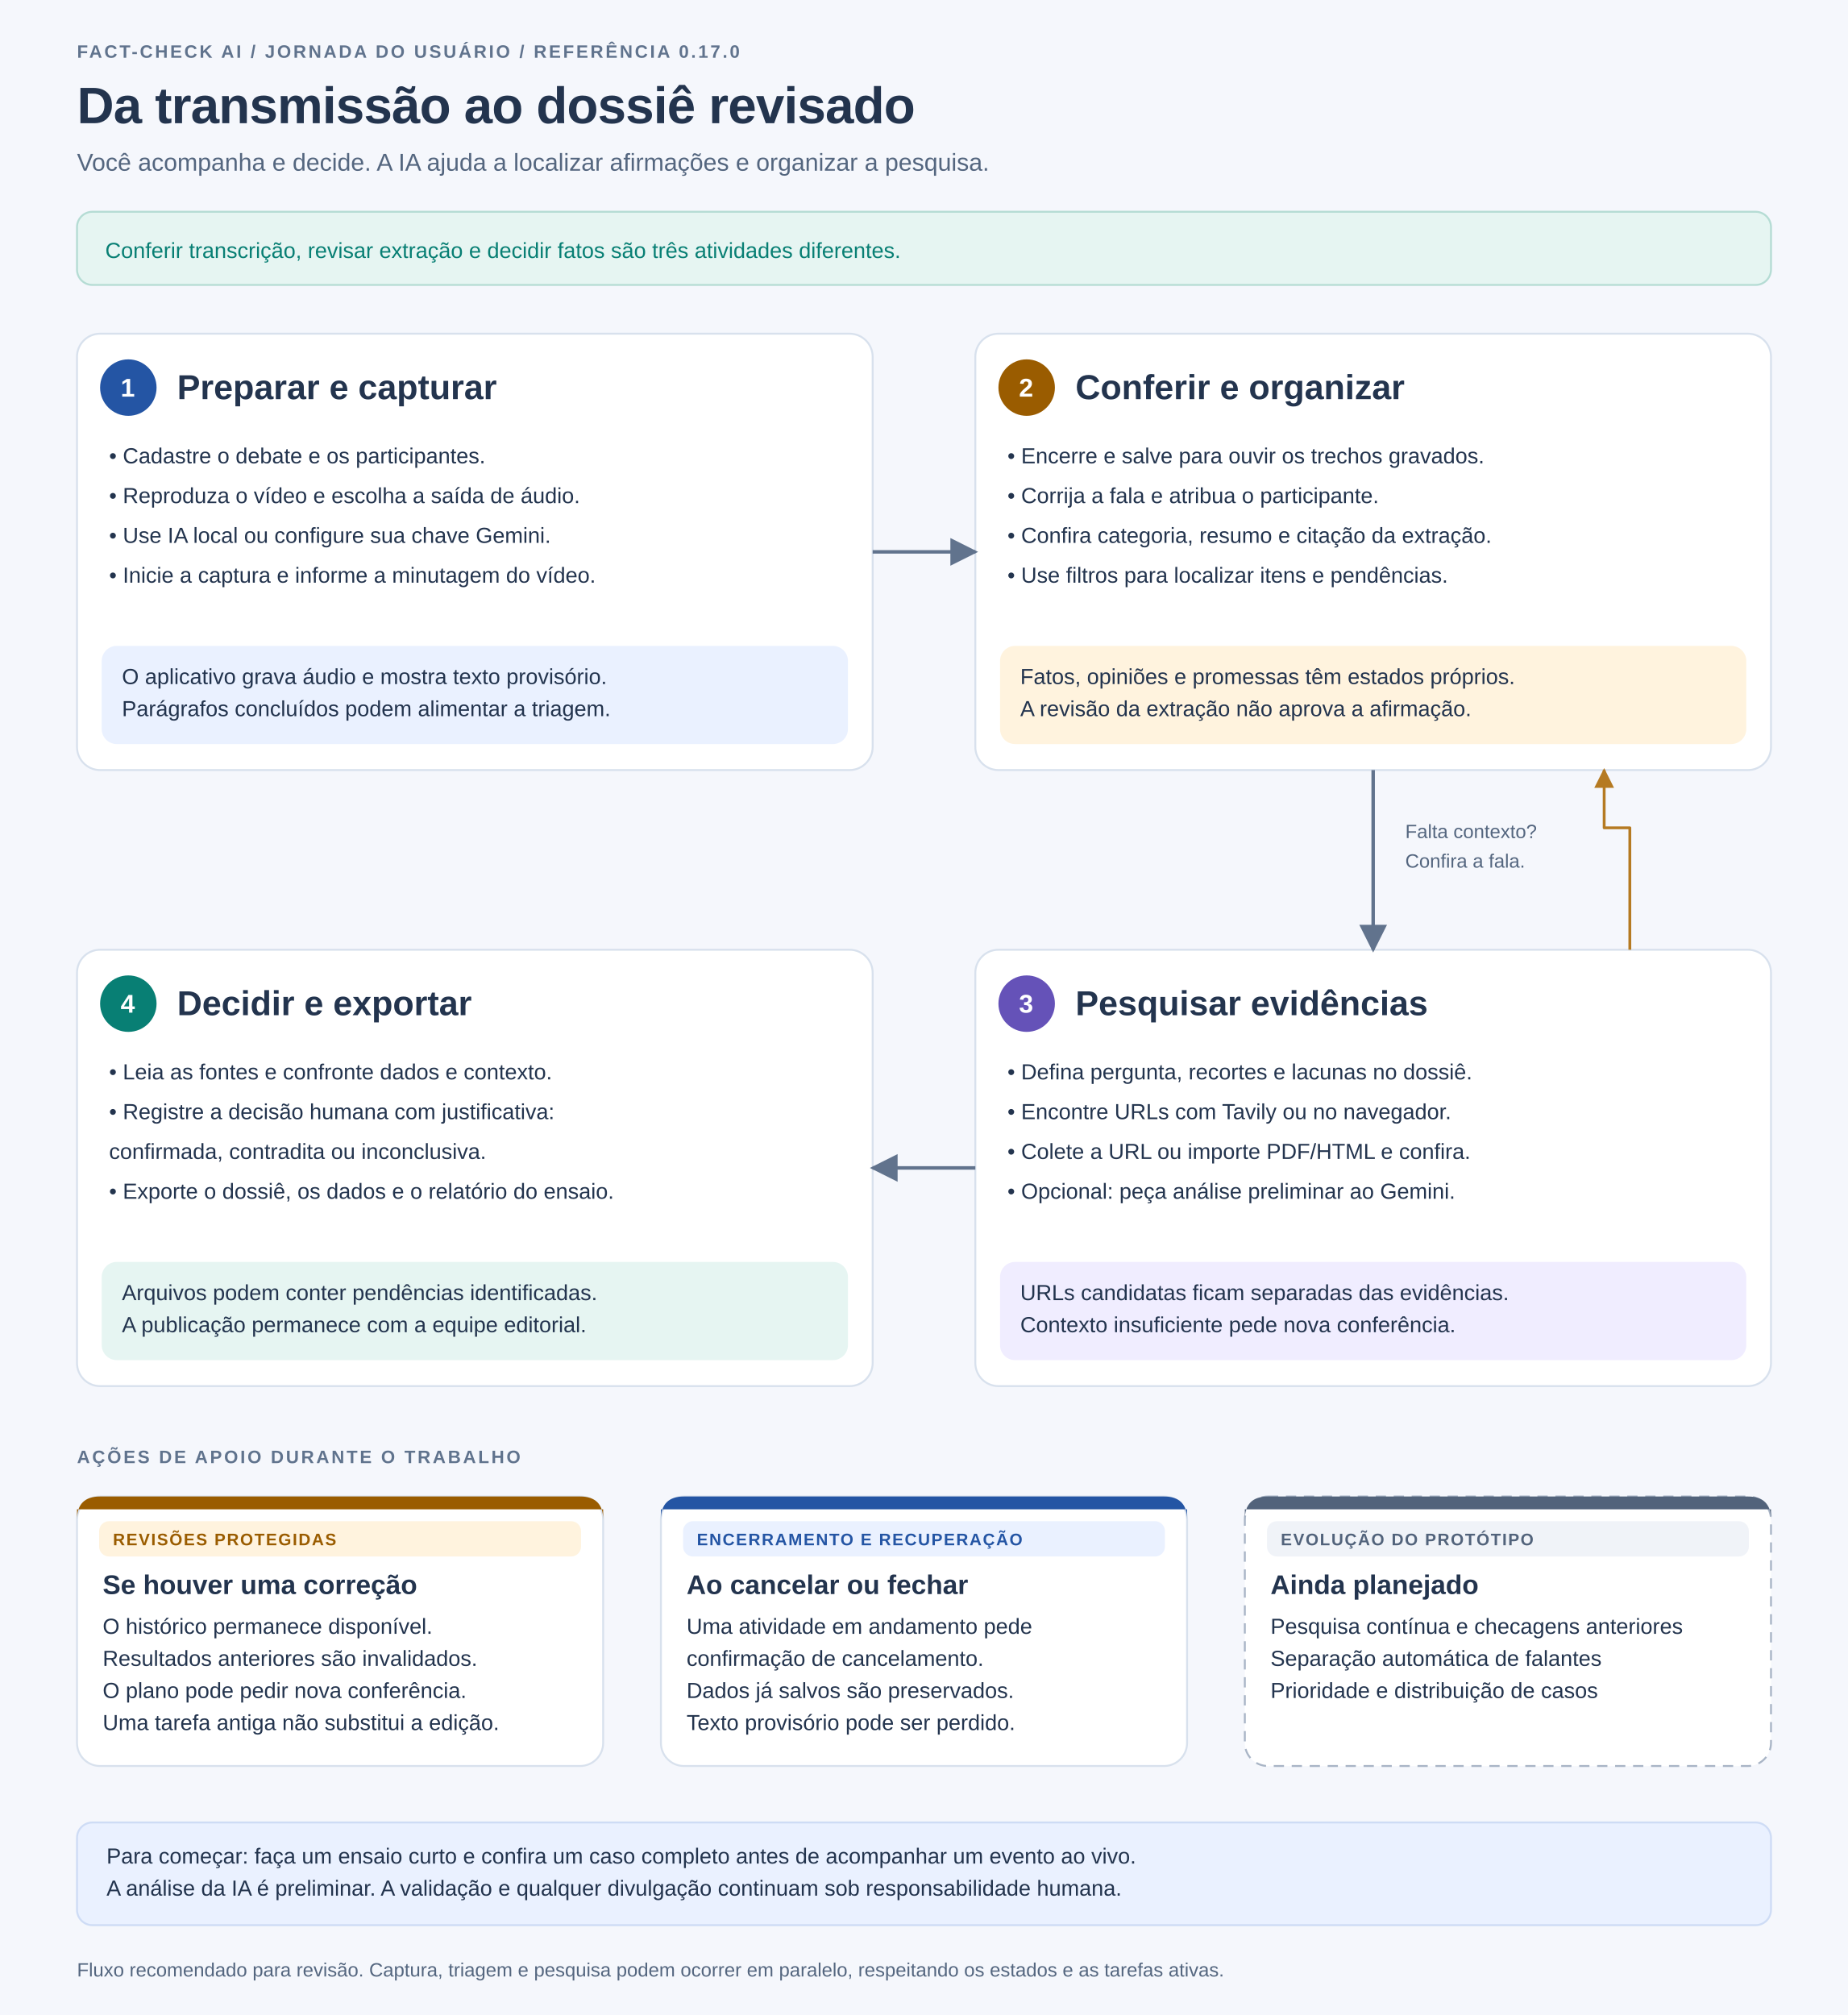
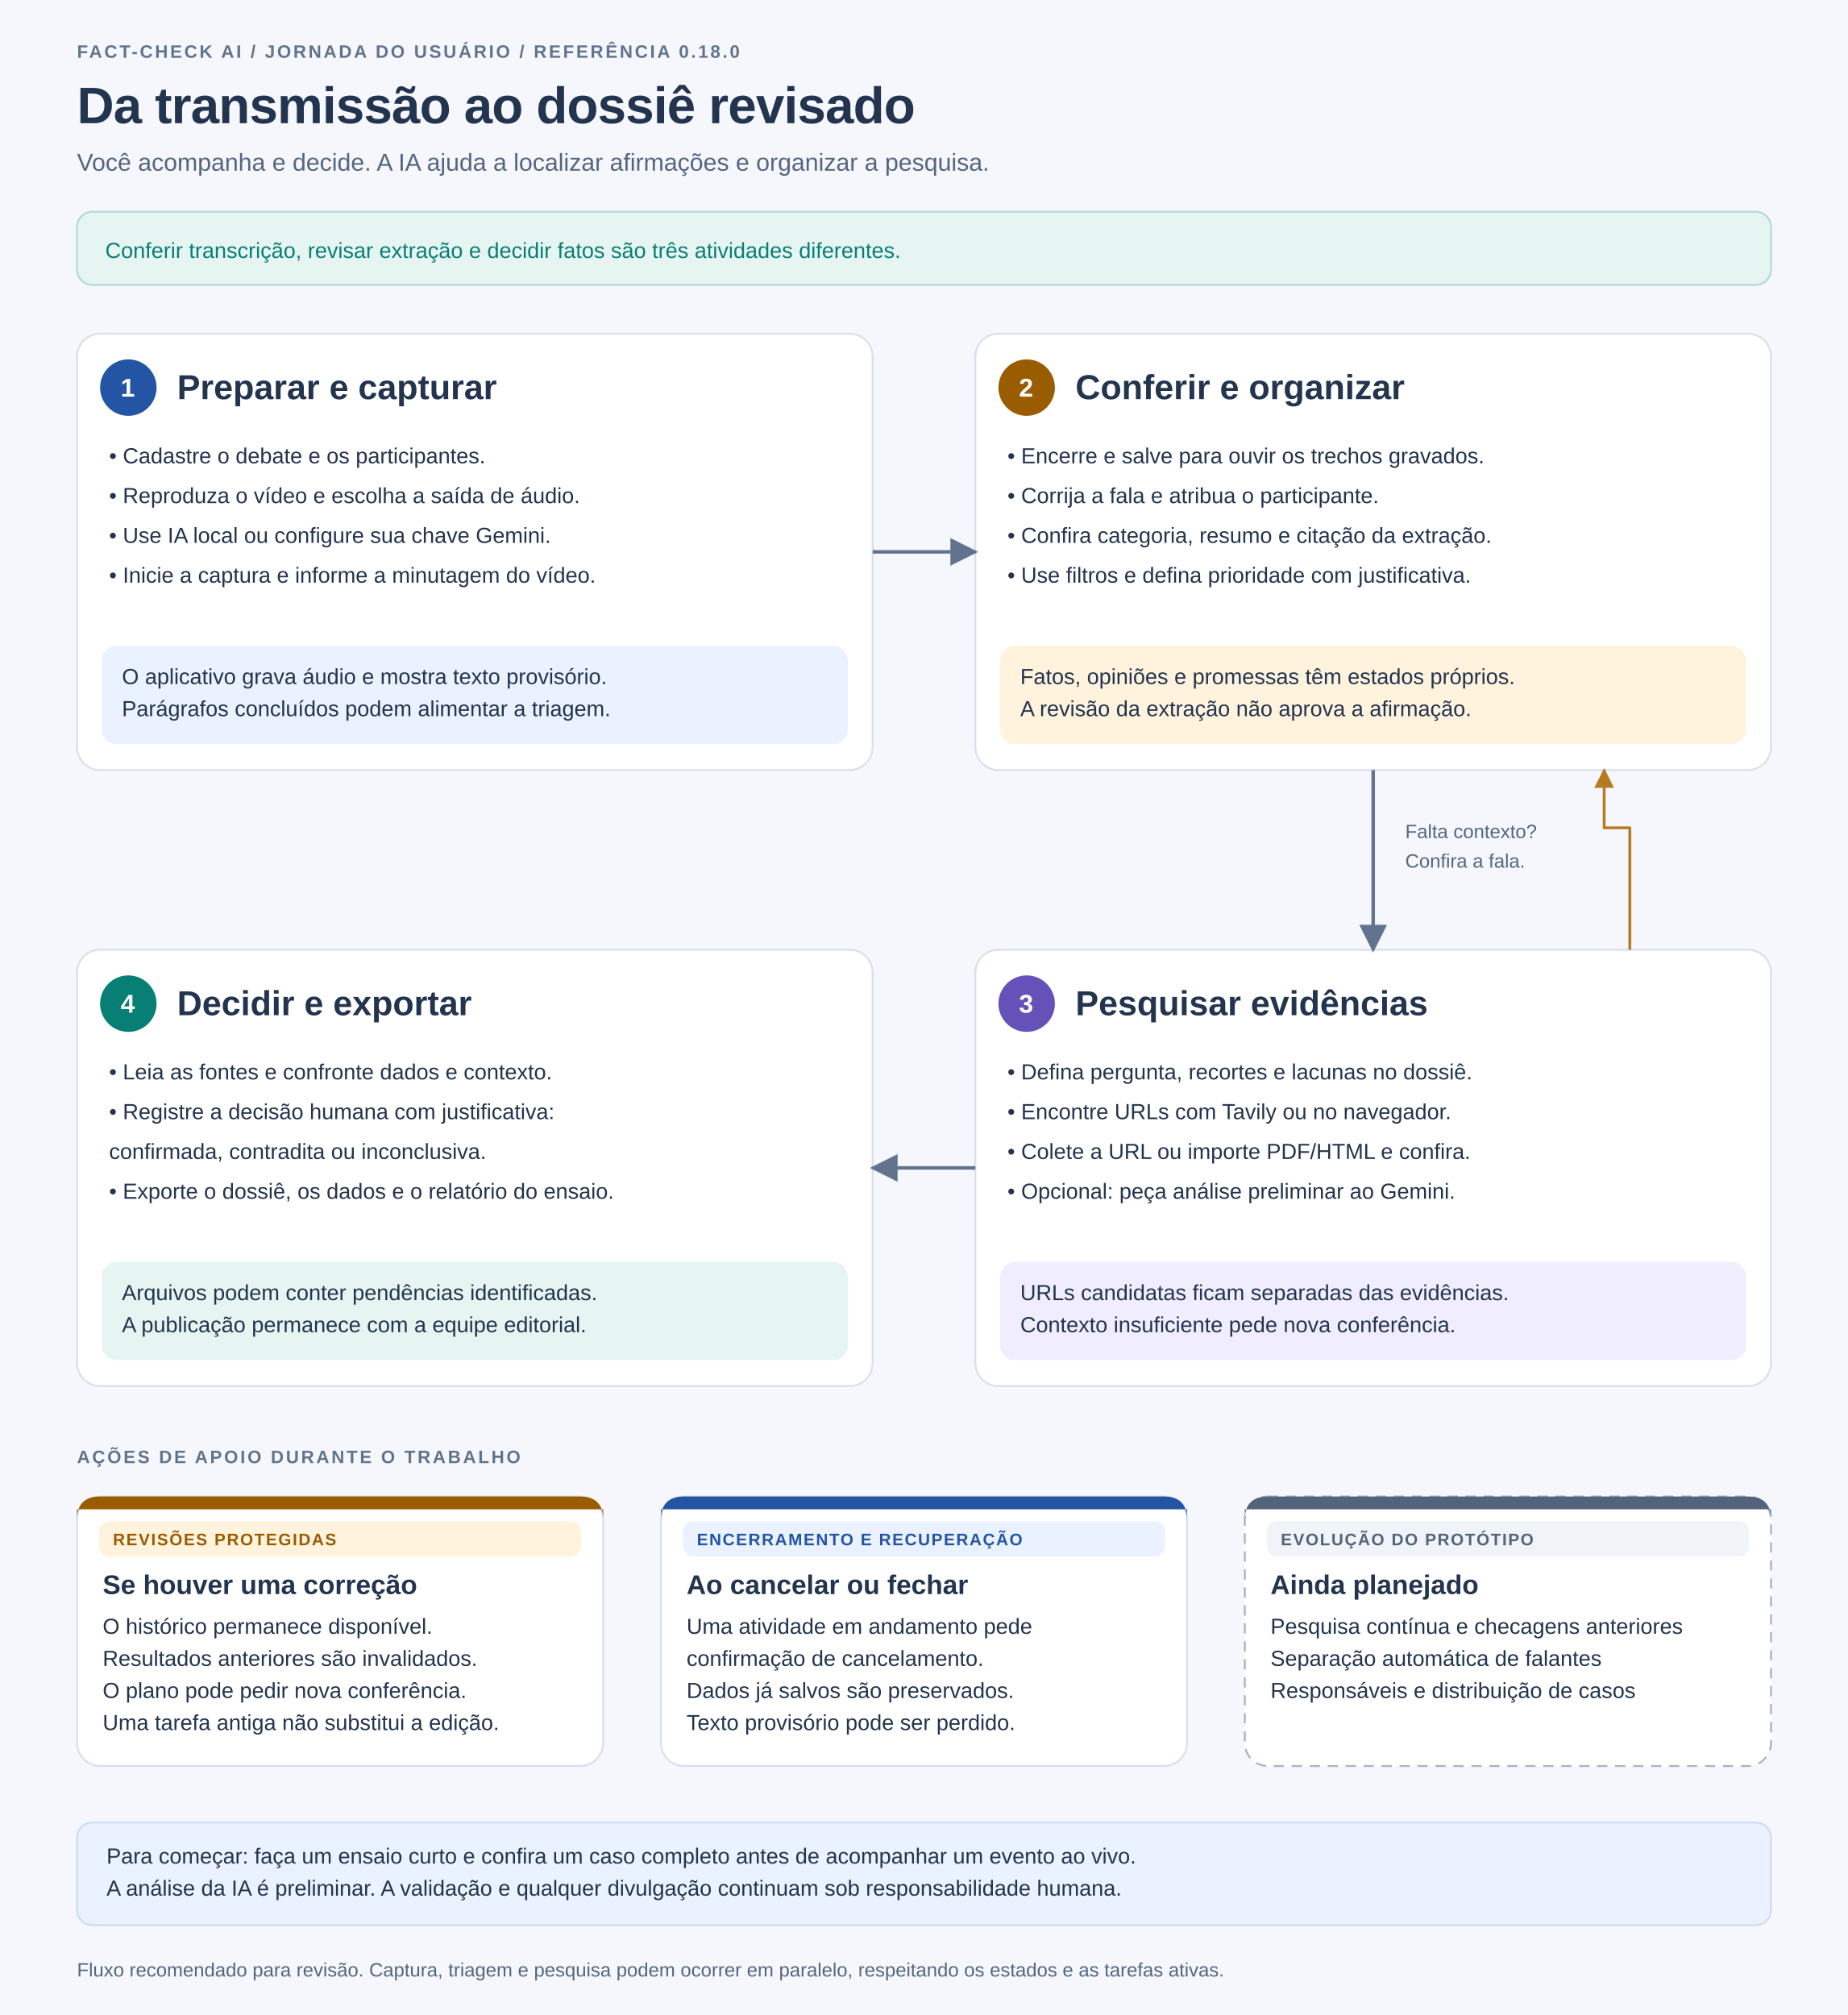
<svg xmlns="http://www.w3.org/2000/svg" width="1440" height="1570" viewBox="0 0 1440 1570" role="img" aria-labelledby="title description">
  <defs>
    <marker id="arrow" viewBox="0 0 10 10" refX="9" refY="5" markerWidth="8" markerHeight="8" orient="auto-start-reverse">
      <path d="M 0 0 L 10 5 L 0 10 Z" fill="#61738D" />
    </marker>
    <marker id="return" viewBox="0 0 10 10" refX="9" refY="5" markerWidth="7" markerHeight="7" orient="auto-start-reverse">
      <path d="M 0 0 L 10 5 L 0 10 Z" fill="#B57A22" />
    </marker>
    <style>
    text { font-family: 'Segoe UI', Arial, sans-serif; fill: #23344E; }
    .title { font-size: 40px; font-weight: 700; letter-spacing: -.5px; }
    .subtitle { font-size: 19px; fill: #54667F; }
    .section { font-size: 14px; font-weight: 700; letter-spacing: 1.7px; fill: #60738D; }
    .heading { font-size: 21px; font-weight: 700; }
    .body { font-size: 17px; }
    .small { font-size: 15px; fill: #54667F; }
    .tag { font-size: 13px; font-weight: 700; letter-spacing: 1px; }
    .stage { font-size: 27px; font-weight: 700; }
    .number { font-size: 20px; font-weight: 700; fill: white; }
    .flow { fill: none; stroke: #61738D; stroke-width: 2.7; stroke-linejoin: round; marker-end: url(#arrow); }
    .return { fill: none; stroke: #B57A22; stroke-width: 2.2; stroke-linejoin: round; marker-end: url(#return); }
  </style>
  </defs>
  <rect width="1440" height="1570" fill="#F5F7FC" />
-   <text x="60" y="45" class="section">FACT-CHECK AI / JORNADA DO USUÁRIO / REFERÊNCIA 0.17.0</text>
+   <text x="60" y="45" class="section">FACT-CHECK AI / JORNADA DO USUÁRIO / REFERÊNCIA 0.18.0</text>
  <text x="60" y="96" class="title">Da transmissão ao dossiê revisado</text>
  <text x="60" y="133" class="subtitle">Você acompanha e decide. A IA ajuda a localizar afirmações e organizar a pesquisa.</text>
  <rect x="60" y="165" width="1320" height="57" rx="12" fill="#E6F5F2" stroke="#B5DCD4" stroke-width="1.5" />
  <text x="82" y="201" class="body" style="fill:#087F74">Conferir transcrição, revisar extração e decidir fatos são três atividades diferentes.</text>
  <g data-card-bounds="60,260,620,340">
    <rect x="60" y="260" width="620" height="340" rx="18" fill="white" stroke="#D8E1ED" stroke-width="1.5" />
    <circle cx="100" cy="302" r="22" fill="#2455A4" />
    <text x="94" y="309" class="number">1</text>
    <text x="138" y="311" class="stage">Preparar e capturar</text>
    <text x="85" y="361" class="body">• Cadastre o debate e os participantes.</text>
    <text x="85" y="392" class="body">• Reproduza o vídeo e escolha a saída de áudio.</text>
    <text x="85" y="423" class="body">• Use IA local ou configure sua chave Gemini.</text>
    <text x="85" y="454" class="body">• Inicie a captura e informe a minutagem do vídeo.</text>
    <rect x="80" y="504" width="580" height="75" rx="11" fill="#EAF1FF" stroke="#EAF1FF" stroke-width="1.5" />
    <text x="95" y="533" class="body">O aplicativo grava áudio e mostra texto provisório.</text>
    <text x="95" y="558" class="body">Parágrafos concluídos podem alimentar a triagem.</text>
  </g>
  <g data-card-bounds="760,260,620,340">
    <rect x="760" y="260" width="620" height="340" rx="18" fill="white" stroke="#D8E1ED" stroke-width="1.5" />
    <circle cx="800" cy="302" r="22" fill="#9A5C00" />
    <text x="794" y="309" class="number">2</text>
    <text x="838" y="311" class="stage">Conferir e organizar</text>
    <text x="785" y="361" class="body">• Encerre e salve para ouvir os trechos gravados.</text>
    <text x="785" y="392" class="body">• Corrija a fala e atribua o participante.</text>
    <text x="785" y="423" class="body">• Confira categoria, resumo e citação da extração.</text>
-     <text x="785" y="454" class="body">• Use filtros para localizar itens e pendências.</text>
+     <text x="785" y="454" class="body">• Use filtros e defina prioridade com justificativa.</text>
    <rect x="780" y="504" width="580" height="75" rx="11" fill="#FFF3DE" stroke="#FFF3DE" stroke-width="1.5" />
    <text x="795" y="533" class="body">Fatos, opiniões e promessas têm estados próprios.</text>
    <text x="795" y="558" class="body">A revisão da extração não aprova a afirmação.</text>
  </g>
  <g data-card-bounds="760,740,620,340">
    <rect x="760" y="740" width="620" height="340" rx="18" fill="white" stroke="#D8E1ED" stroke-width="1.5" />
    <circle cx="800" cy="782" r="22" fill="#6552B8" />
    <text x="794" y="789" class="number">3</text>
    <text x="838" y="791" class="stage">Pesquisar evidências</text>
    <text x="785" y="841" class="body">• Defina pergunta, recortes e lacunas no dossiê.</text>
    <text x="785" y="872" class="body">• Encontre URLs com Tavily ou no navegador.</text>
    <text x="785" y="903" class="body">• Colete a URL ou importe PDF/HTML e confira.</text>
    <text x="785" y="934" class="body">• Opcional: peça análise preliminar ao Gemini.</text>
    <rect x="780" y="984" width="580" height="75" rx="11" fill="#F0EDFF" stroke="#F0EDFF" stroke-width="1.5" />
    <text x="795" y="1013" class="body">URLs candidatas ficam separadas das evidências.</text>
    <text x="795" y="1038" class="body">Contexto insuficiente pede nova conferência.</text>
  </g>
  <g data-card-bounds="60,740,620,340">
    <rect x="60" y="740" width="620" height="340" rx="18" fill="white" stroke="#D8E1ED" stroke-width="1.5" />
    <circle cx="100" cy="782" r="22" fill="#087F74" />
    <text x="94" y="789" class="number">4</text>
    <text x="138" y="791" class="stage">Decidir e exportar</text>
    <text x="85" y="841" class="body">• Leia as fontes e confronte dados e contexto.</text>
    <text x="85" y="872" class="body">• Registre a decisão humana com justificativa:</text>
    <text x="85" y="903" class="body">  confirmada, contradita ou inconclusiva.</text>
    <text x="85" y="934" class="body">• Exporte o dossiê, os dados e o relatório do ensaio.</text>
    <rect x="80" y="984" width="580" height="75" rx="11" fill="#E6F5F2" stroke="#E6F5F2" stroke-width="1.5" />
    <text x="95" y="1013" class="body">Arquivos podem conter pendências identificadas.</text>
    <text x="95" y="1038" class="body">A publicação permanece com a equipe editorial.</text>
  </g>
  <path d="M 680 430 H 760" class="flow" />
  <path d="M 1070 600 V 740" class="flow" />
  <path d="M 760 910 H 680" class="flow" />
  <path d="M 1270 740 V 645 H 1250 V 600" class="return" />
  <text x="1095" y="653" class="small">Falta contexto?</text>
  <text x="1095" y="676" class="small">Confira a fala.</text>
  <text x="60" y="1140" class="section">AÇÕES DE APOIO DURANTE O TRABALHO</text>
  <g data-card-bounds="60,1166,410,210">
    <rect x="60" y="1166" width="410" height="210" rx="18" fill="white" stroke="#D8E1ED" stroke-width="1.5" />
    <path d="M 78 1166 H 452 Q 470 1166 470 1184 V 1176 H 60 V 1184 Q 60 1166 78 1166 Z" fill="#9A5C00" />
    <rect x="78" y="1186" width="374" height="26" rx="7" fill="#FFF3DE" stroke="#FFF3DE" stroke-width="1.5" />
    <text x="88" y="1204" class="tag" style="fill:#9A5C00">REVISÕES PROTEGIDAS</text>
    <text x="80" y="1242" class="heading">Se houver uma correção</text>
    <text x="80" y="1273" class="body">O histórico permanece disponível.</text>
    <text x="80" y="1298" class="body">Resultados anteriores são invalidados.</text>
    <text x="80" y="1323" class="body">O plano pode pedir nova conferência.</text>
    <text x="80" y="1348" class="body">Uma tarefa antiga não substitui a edição.</text>
  </g>
  <g data-card-bounds="515,1166,410,210">
    <rect x="515" y="1166" width="410" height="210" rx="18" fill="white" stroke="#D8E1ED" stroke-width="1.5" />
    <path d="M 533 1166 H 907 Q 925 1166 925 1184 V 1176 H 515 V 1184 Q 515 1166 533 1166 Z" fill="#2455A4" />
    <rect x="533" y="1186" width="374" height="26" rx="7" fill="#EAF1FF" stroke="#EAF1FF" stroke-width="1.5" />
    <text x="543" y="1204" class="tag" style="fill:#2455A4">ENCERRAMENTO E RECUPERAÇÃO</text>
    <text x="535" y="1242" class="heading">Ao cancelar ou fechar</text>
    <text x="535" y="1273" class="body">Uma atividade em andamento pede</text>
    <text x="535" y="1298" class="body">confirmação de cancelamento.</text>
    <text x="535" y="1323" class="body">Dados já salvos são preservados.</text>
    <text x="535" y="1348" class="body">Texto provisório pode ser perdido.</text>
  </g>
  <g data-card-bounds="970,1166,410,210">
    <rect x="970" y="1166" width="410" height="210" rx="18" fill="white" stroke="#A9B5C6" stroke-width="1.5" stroke-dasharray="8 6" />
    <path d="M 988 1166 H 1362 Q 1380 1166 1380 1184 V 1176 H 970 V 1184 Q 970 1166 988 1166 Z" fill="#52637B" />
    <rect x="988" y="1186" width="374" height="26" rx="7" fill="#F0F3F8" stroke="#F0F3F8" stroke-width="1.5" />
    <text x="998" y="1204" class="tag" style="fill:#52637B">EVOLUÇÃO DO PROTÓTIPO</text>
    <text x="990" y="1242" class="heading">Ainda planejado</text>
    <text x="990" y="1273" class="body">Pesquisa contínua e checagens anteriores</text>
    <text x="990" y="1298" class="body">Separação automática de falantes</text>
-     <text x="990" y="1323" class="body">Prioridade e distribuição de casos</text>
+     <text x="990" y="1323" class="body">Responsáveis e distribuição de casos</text>
  </g>
  <rect x="60" y="1420" width="1320" height="80" rx="12" fill="#EAF1FF" stroke="#CEDCF5" stroke-width="1.5" />
  <text x="83" y="1452" class="body">Para começar: faça um ensaio curto e confira um caso completo antes de acompanhar um evento ao vivo.</text>
  <text x="83" y="1477" class="body">A análise da IA é preliminar. A validação e qualquer divulgação continuam sob responsabilidade humana.</text>
  <text x="60" y="1540" class="small">Fluxo recomendado para revisão. Captura, triagem e pesquisa podem ocorrer em paralelo, respeitando os estados e as tarefas ativas.</text>
</svg>
